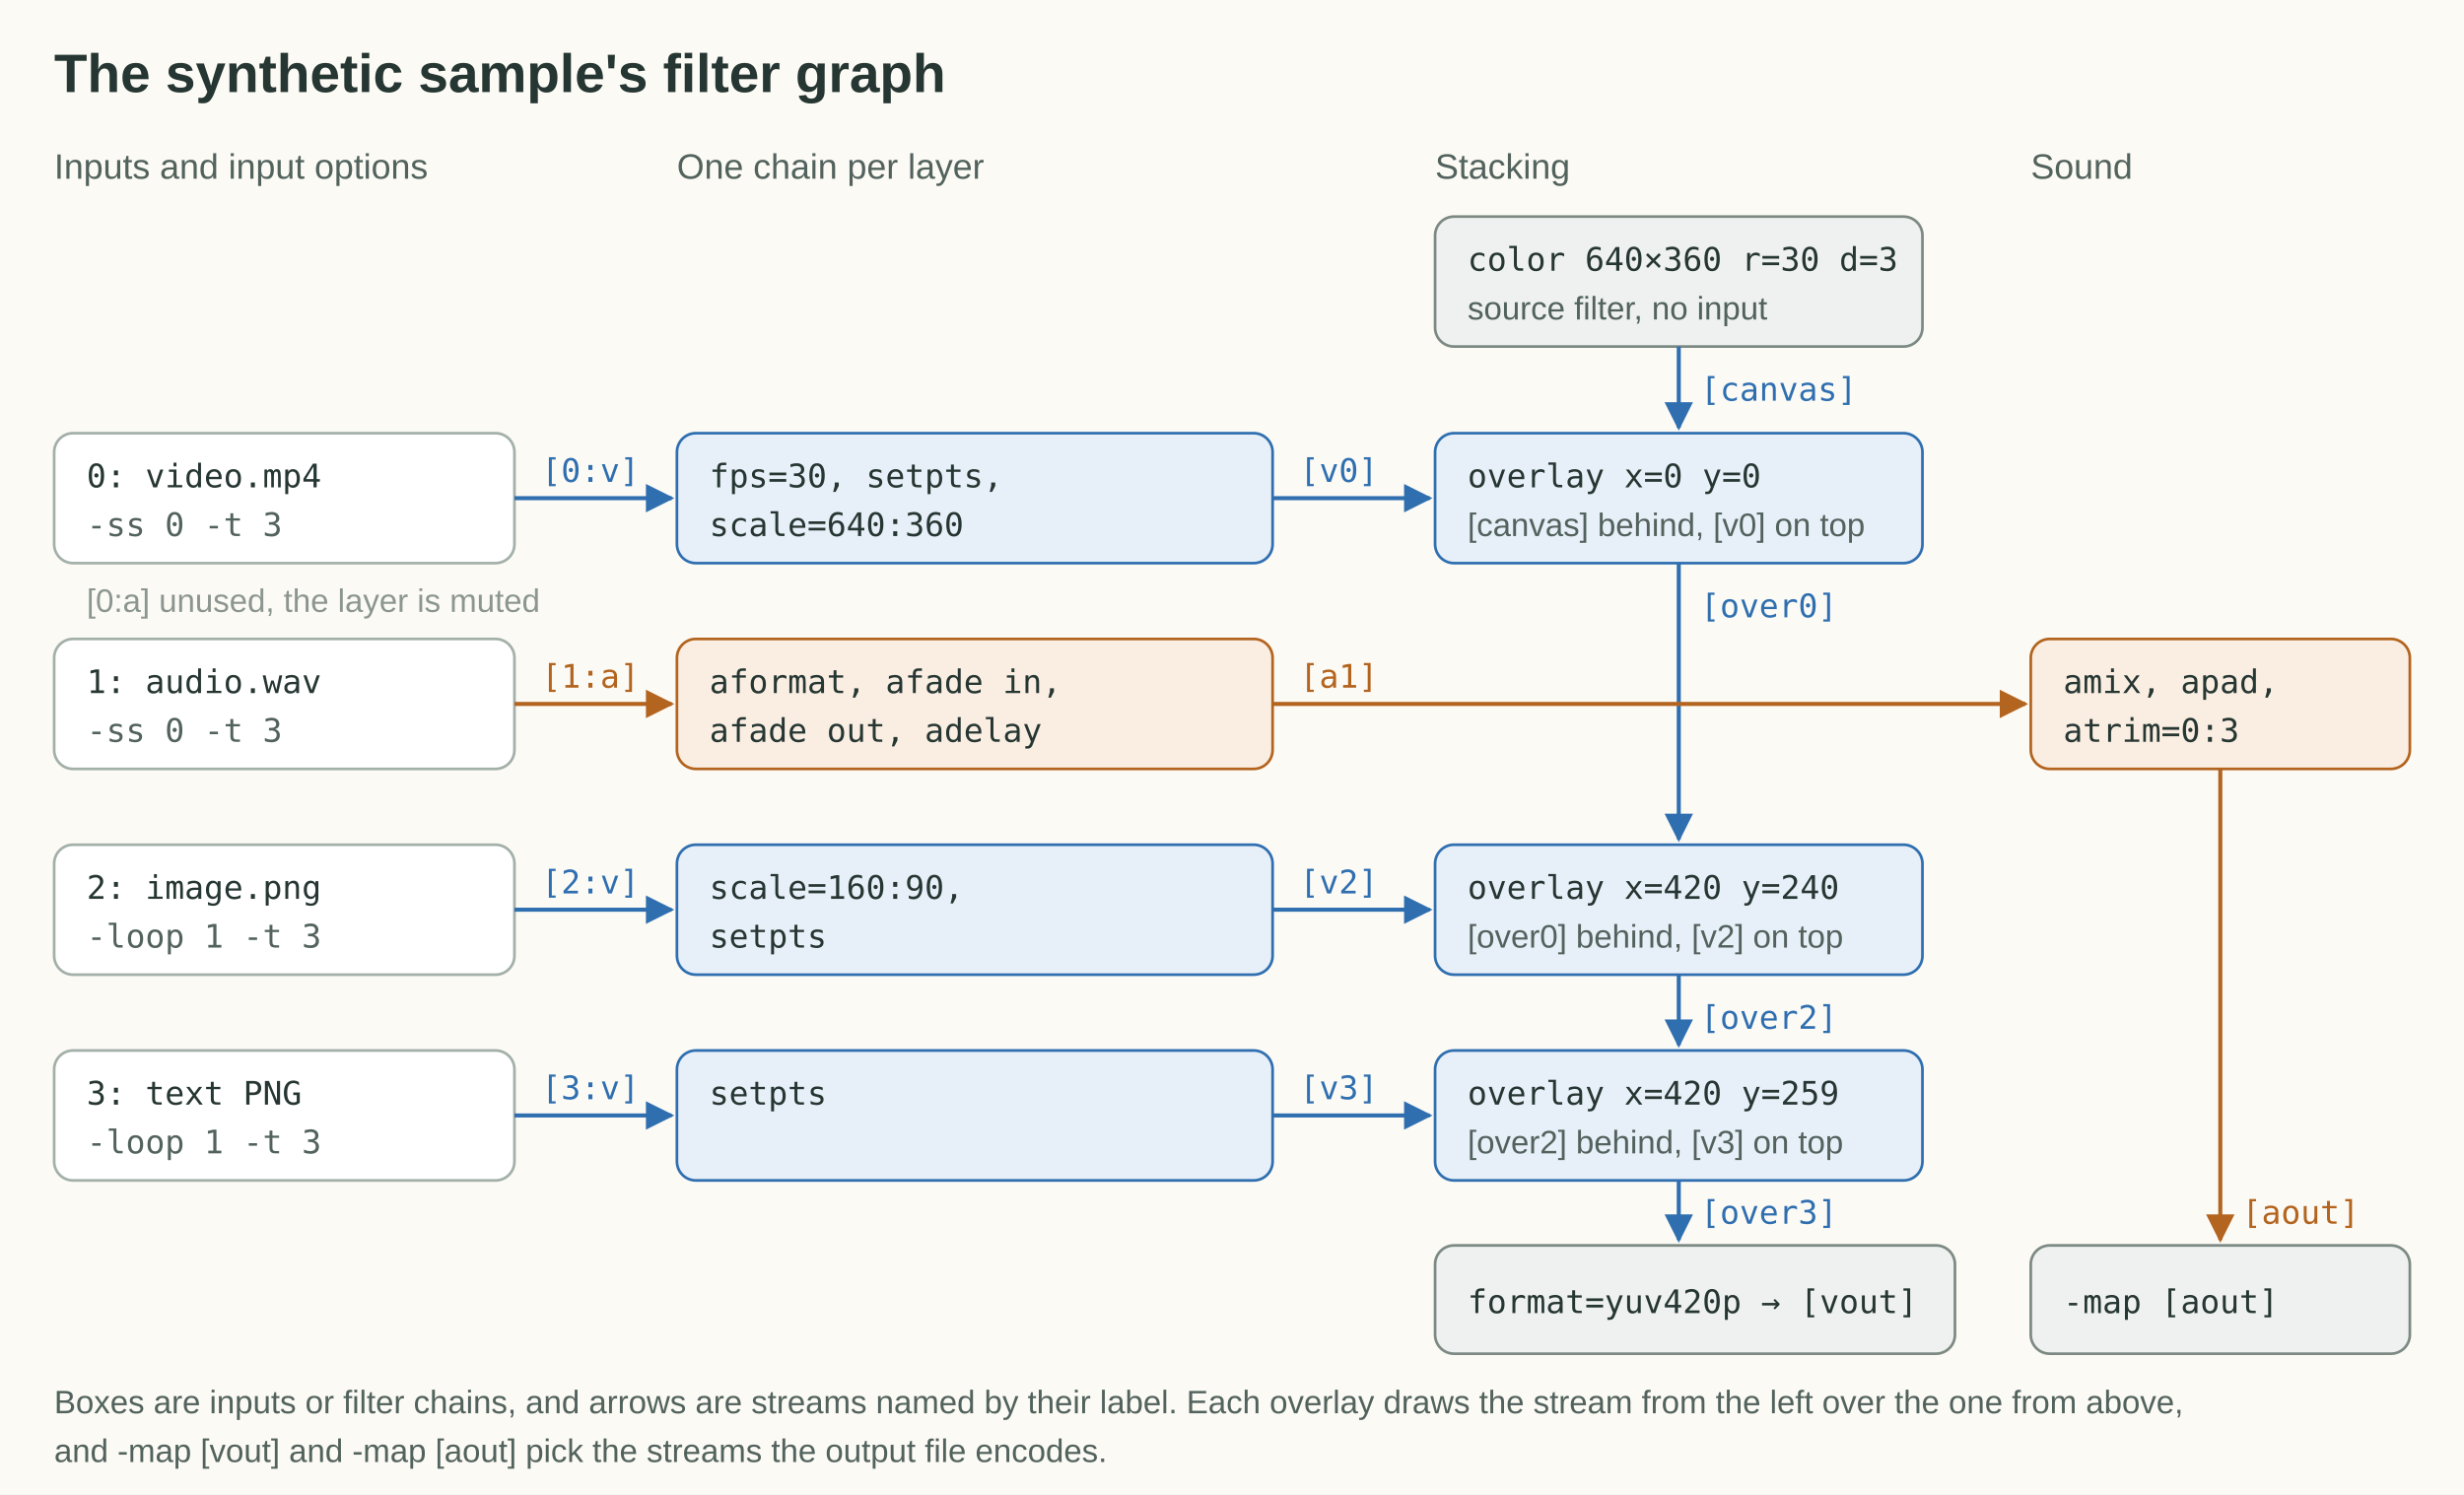
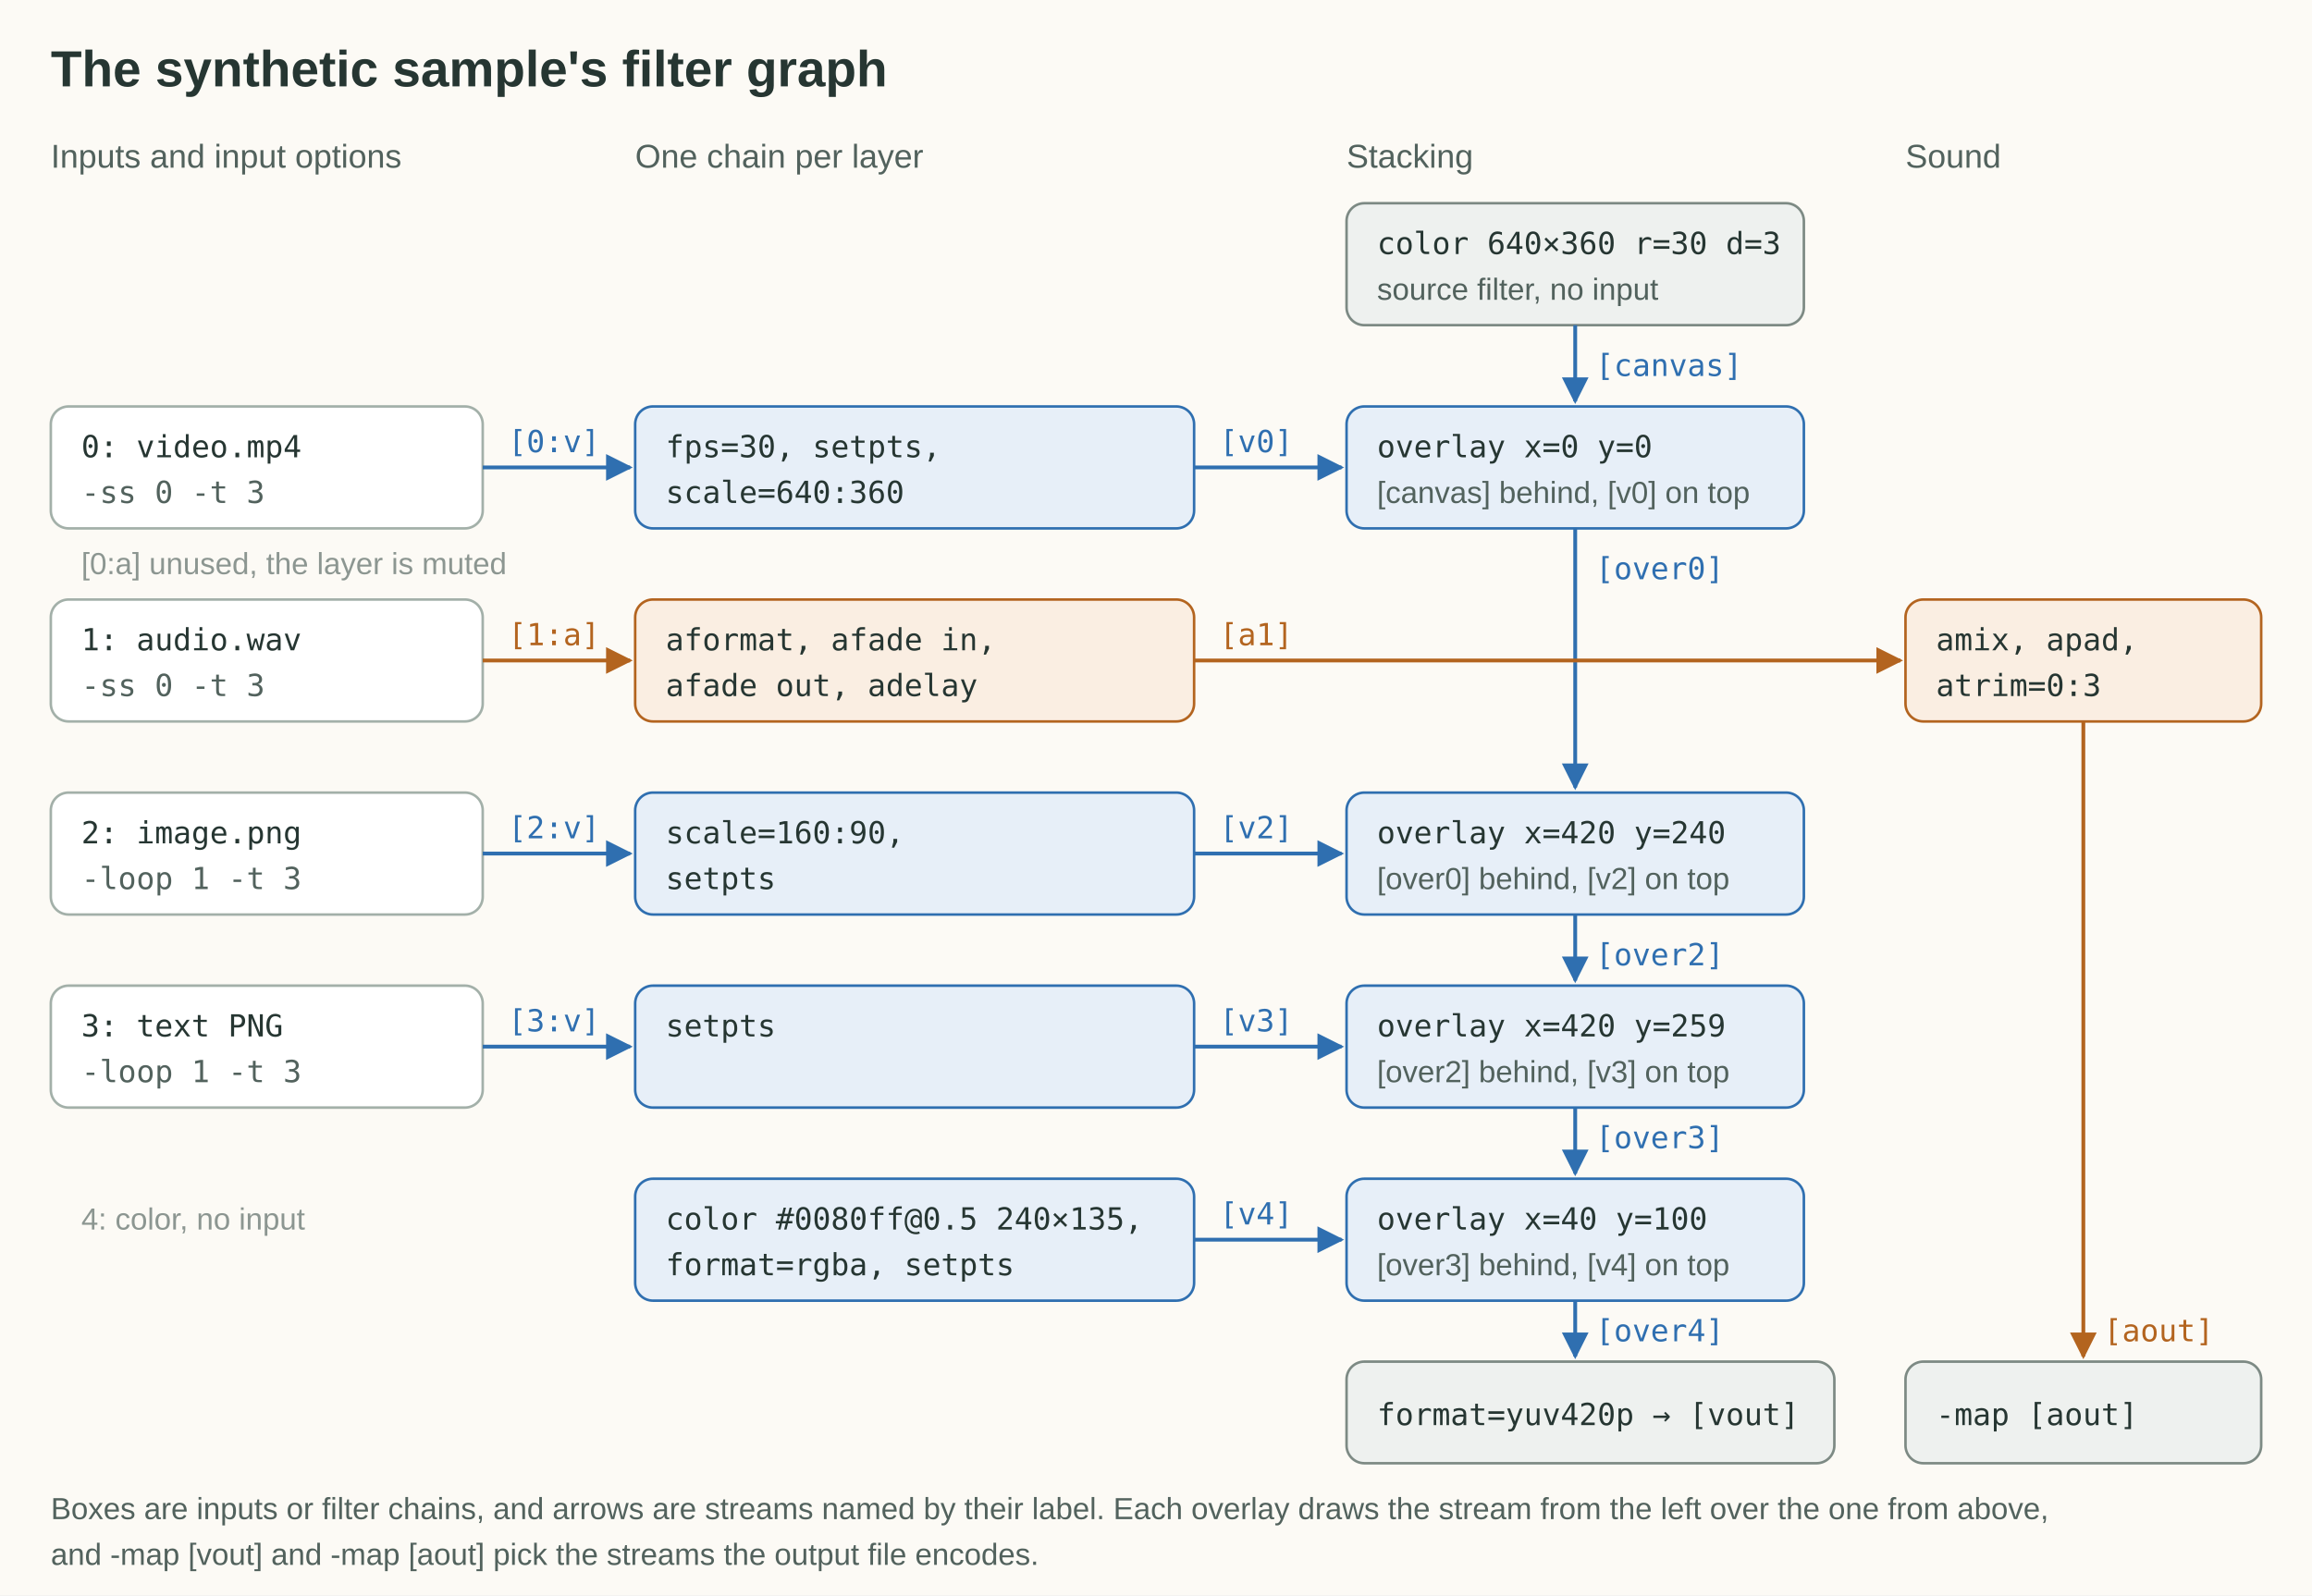
- <svg xmlns="http://www.w3.org/2000/svg" width="910" height="552" viewBox="0 0 910 552" role="img" aria-labelledby="title desc">
+ <svg xmlns="http://www.w3.org/2000/svg" width="910" height="628" viewBox="0 0 910 628" role="img" aria-labelledby="title desc">
  <defs>
    <marker id="pic" viewBox="0 0 10 10" refX="9" refY="5" markerWidth="7" markerHeight="7" orient="auto-start-reverse">
      <path d="M0,0 L10,5 L0,10 z" fill="#2f6fb0" />
    </marker>
    <marker id="snd" viewBox="0 0 10 10" refX="9" refY="5" markerWidth="7" markerHeight="7" orient="auto-start-reverse">
      <path d="M0,0 L10,5 L0,10 z" fill="#b3641f" />
    </marker>
  </defs>
-   <rect width="910" height="552" fill="#fcfaf5" />
+   <rect width="910" height="628" fill="#fcfaf5" />
  <g font-family="Arial,sans-serif" font-size="14" fill="#263632">
    <text x="20" y="34" font-size="20" font-weight="700">The synthetic sample's filter graph</text>
    <g font-size="13" fill="#52625d">
      <text x="20" y="66">Inputs and input options</text>
      <text x="250" y="66">One chain per layer</text>
      <text x="530" y="66">Stacking</text>
      <text x="750" y="66">Sound</text>
    </g>
    <g font-family="Menlo,Consolas,monospace" font-size="12">
      <rect x="530" y="80" width="180" height="48" rx="7" fill="#eef1ef" stroke="#7d8a84" />
      <text x="542" y="100">color 640×360 r=30 d=3</text>
      <text x="542" y="118" fill="#52625d" font-family="Arial,sans-serif">source filter, no input</text>
      <rect x="20" y="160" width="170" height="48" rx="7" fill="#ffffff" stroke="#a3b0a9" />
      <text x="32" y="180">0: video.mp4</text>
      <text x="32" y="198" fill="#52625d">-ss 0 -t 3</text>
      <rect x="250" y="160" width="220" height="48" rx="7" fill="#e7eff8" stroke="#2f6fb0" />
      <text x="262" y="180">fps=30, setpts,</text>
      <text x="262" y="198">scale=640:360</text>
      <rect x="530" y="160" width="180" height="48" rx="7" fill="#e7eff8" stroke="#2f6fb0" />
      <text x="542" y="180">overlay x=0 y=0</text>
      <rect x="20" y="236" width="170" height="48" rx="7" fill="#ffffff" stroke="#a3b0a9" />
      <text x="32" y="256">1: audio.wav</text>
      <text x="32" y="274" fill="#52625d">-ss 0 -t 3</text>
      <rect x="250" y="236" width="220" height="48" rx="7" fill="#faeee2" stroke="#b3641f" />
      <text x="262" y="256">aformat, afade in,</text>
      <text x="262" y="274">afade out, adelay</text>
      <rect x="750" y="236" width="140" height="48" rx="7" fill="#faeee2" stroke="#b3641f" />
      <text x="762" y="256">amix, apad,</text>
      <text x="762" y="274">atrim=0:3</text>
      <rect x="20" y="312" width="170" height="48" rx="7" fill="#ffffff" stroke="#a3b0a9" />
      <text x="32" y="332">2: image.png</text>
      <text x="32" y="350" fill="#52625d">-loop 1 -t 3</text>
      <rect x="250" y="312" width="220" height="48" rx="7" fill="#e7eff8" stroke="#2f6fb0" />
      <text x="262" y="332">scale=160:90,</text>
      <text x="262" y="350">setpts</text>
      <rect x="530" y="312" width="180" height="48" rx="7" fill="#e7eff8" stroke="#2f6fb0" />
      <text x="542" y="332">overlay x=420 y=240</text>
      <rect x="20" y="388" width="170" height="48" rx="7" fill="#ffffff" stroke="#a3b0a9" />
      <text x="32" y="408">3: text PNG</text>
      <text x="32" y="426" fill="#52625d">-loop 1 -t 3</text>
      <rect x="250" y="388" width="220" height="48" rx="7" fill="#e7eff8" stroke="#2f6fb0" />
      <text x="262" y="408">setpts</text>
      <rect x="530" y="388" width="180" height="48" rx="7" fill="#e7eff8" stroke="#2f6fb0" />
      <text x="542" y="408">overlay x=420 y=259</text>
-       <rect x="530" y="460" width="192" height="40" rx="7" fill="#eef1ef" stroke="#7d8a84" />
-       <text x="542" y="485">format=yuv420p → [vout]</text>
-       <rect x="750" y="460" width="140" height="40" rx="7" fill="#eef1ef" stroke="#7d8a84" />
-       <text x="762" y="485">-map [aout]</text>
+       <text x="32" y="484" fill="#8c9691" font-family="Arial,sans-serif">4: color, no input</text>
+       <rect x="250" y="464" width="220" height="48" rx="7" fill="#e7eff8" stroke="#2f6fb0" />
+       <text x="262" y="484">color #0080ff@0.5 240×135,</text>
+       <text x="262" y="502">format=rgba, setpts</text>
+       <rect x="530" y="464" width="180" height="48" rx="7" fill="#e7eff8" stroke="#2f6fb0" />
+       <text x="542" y="484">overlay x=40 y=100</text>
+       <rect x="530" y="536" width="192" height="40" rx="7" fill="#eef1ef" stroke="#7d8a84" />
+       <text x="542" y="561">format=yuv420p → [vout]</text>
+       <rect x="750" y="536" width="140" height="40" rx="7" fill="#eef1ef" stroke="#7d8a84" />
+       <text x="762" y="561">-map [aout]</text>
      <g fill="#2f6fb0">
        <text x="200" y="178">[0:v]</text>
        <text x="480" y="178">[v0]</text>
        <text x="200" y="330">[2:v]</text>
        <text x="480" y="330">[v2]</text>
        <text x="200" y="406">[3:v]</text>
        <text x="480" y="406">[v3]</text>
        <text x="628" y="148">[canvas]</text>
        <text x="628" y="228">[over0]</text>
        <text x="628" y="380">[over2]</text>
        <text x="628" y="452">[over3]</text>
+         <text x="480" y="482">[v4]</text>
+         <text x="628" y="528">[over4]</text>
      </g>
      <g fill="#b3641f">
        <text x="200" y="254">[1:a]</text>
        <text x="480" y="254">[a1]</text>
-         <text x="828" y="452">[aout]</text>
+         <text x="828" y="528">[aout]</text>
      </g>
    </g>
    <text x="542" y="198" font-size="12" fill="#52625d">[canvas] behind, [v0] on top</text>
    <text x="542" y="350" font-size="12" fill="#52625d">[over0] behind, [v2] on top</text>
    <text x="542" y="426" font-size="12" fill="#52625d">[over2] behind, [v3] on top</text>
+     <text x="542" y="502" font-size="12" fill="#52625d">[over3] behind, [v4] on top</text>
    <text x="32" y="226" font-size="12" fill="#8c9691">[0:a] unused, the layer is muted</text>
    <path d="M190 184 H248" fill="none" stroke="#2f6fb0" stroke-width="1.5" marker-end="url(#pic)" />
    <path d="M470 184 H528" fill="none" stroke="#2f6fb0" stroke-width="1.5" marker-end="url(#pic)" />
    <path d="M190 336 H248" fill="none" stroke="#2f6fb0" stroke-width="1.5" marker-end="url(#pic)" />
    <path d="M470 336 H528" fill="none" stroke="#2f6fb0" stroke-width="1.5" marker-end="url(#pic)" />
    <path d="M190 412 H248" fill="none" stroke="#2f6fb0" stroke-width="1.5" marker-end="url(#pic)" />
    <path d="M470 412 H528" fill="none" stroke="#2f6fb0" stroke-width="1.5" marker-end="url(#pic)" />
    <path d="M620 128 V158" fill="none" stroke="#2f6fb0" stroke-width="1.5" marker-end="url(#pic)" />
    <path d="M620 208 V310" fill="none" stroke="#2f6fb0" stroke-width="1.5" marker-end="url(#pic)" />
    <path d="M620 360 V386" fill="none" stroke="#2f6fb0" stroke-width="1.5" marker-end="url(#pic)" />
-     <path d="M620 436 V458" fill="none" stroke="#2f6fb0" stroke-width="1.5" marker-end="url(#pic)" />
+     <path d="M620 436 V462" fill="none" stroke="#2f6fb0" stroke-width="1.5" marker-end="url(#pic)" />
+     <path d="M470 488 H528" fill="none" stroke="#2f6fb0" stroke-width="1.5" marker-end="url(#pic)" />
+     <path d="M620 512 V534" fill="none" stroke="#2f6fb0" stroke-width="1.5" marker-end="url(#pic)" />
    <path d="M190 260 H248" fill="none" stroke="#b3641f" stroke-width="1.5" marker-end="url(#snd)" />
    <path d="M470 260 H748" fill="none" stroke="#b3641f" stroke-width="1.5" marker-end="url(#snd)" />
-     <path d="M820 284 V458" fill="none" stroke="#b3641f" stroke-width="1.5" marker-end="url(#snd)" />
-     <text x="20" y="522" font-size="12" fill="#52625d">Boxes are inputs or filter chains, and arrows are streams named by their label. Each overlay draws the stream from the left over the one from above,</text>
-     <text x="20" y="540" font-size="12" fill="#52625d">and -map [vout] and -map [aout] pick the streams the output file encodes.</text>
+     <path d="M820 284 V534" fill="none" stroke="#b3641f" stroke-width="1.5" marker-end="url(#snd)" />
+     <text x="20" y="598" font-size="12" fill="#52625d">Boxes are inputs or filter chains, and arrows are streams named by their label. Each overlay draws the stream from the left over the one from above,</text>
+     <text x="20" y="616" font-size="12" fill="#52625d">and -map [vout] and -map [aout] pick the streams the output file encodes.</text>
  </g>
</svg>
